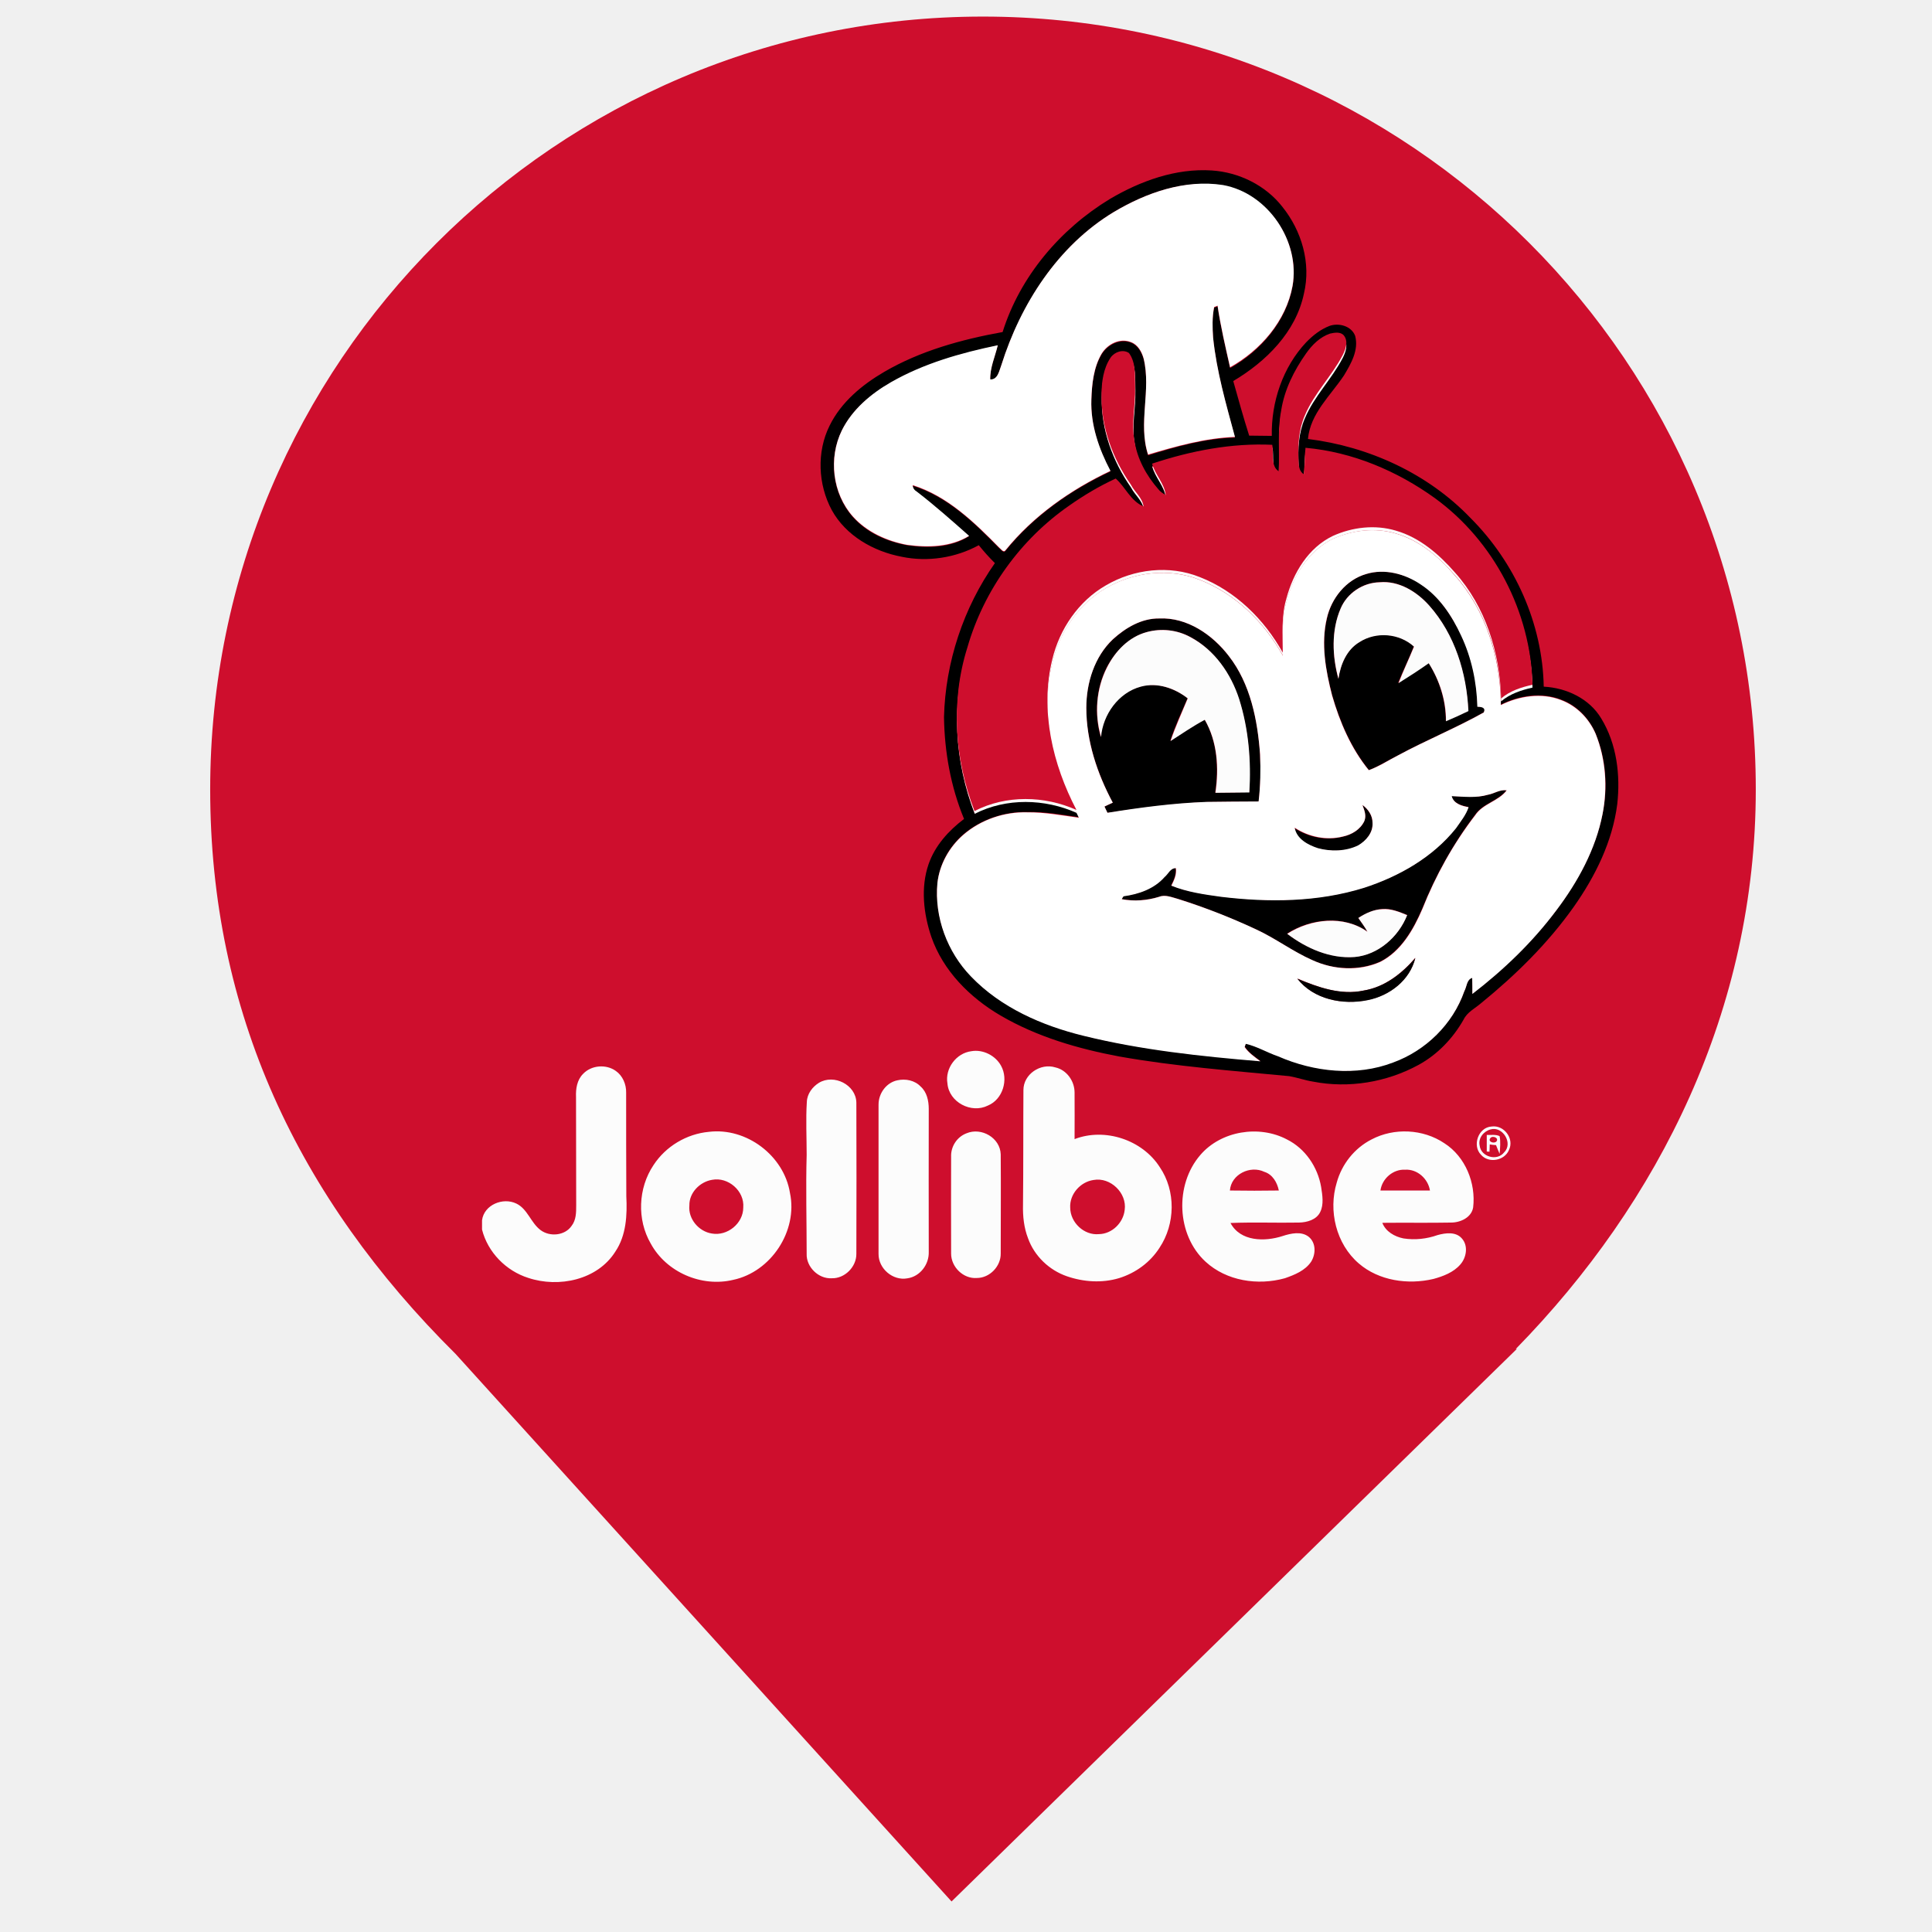
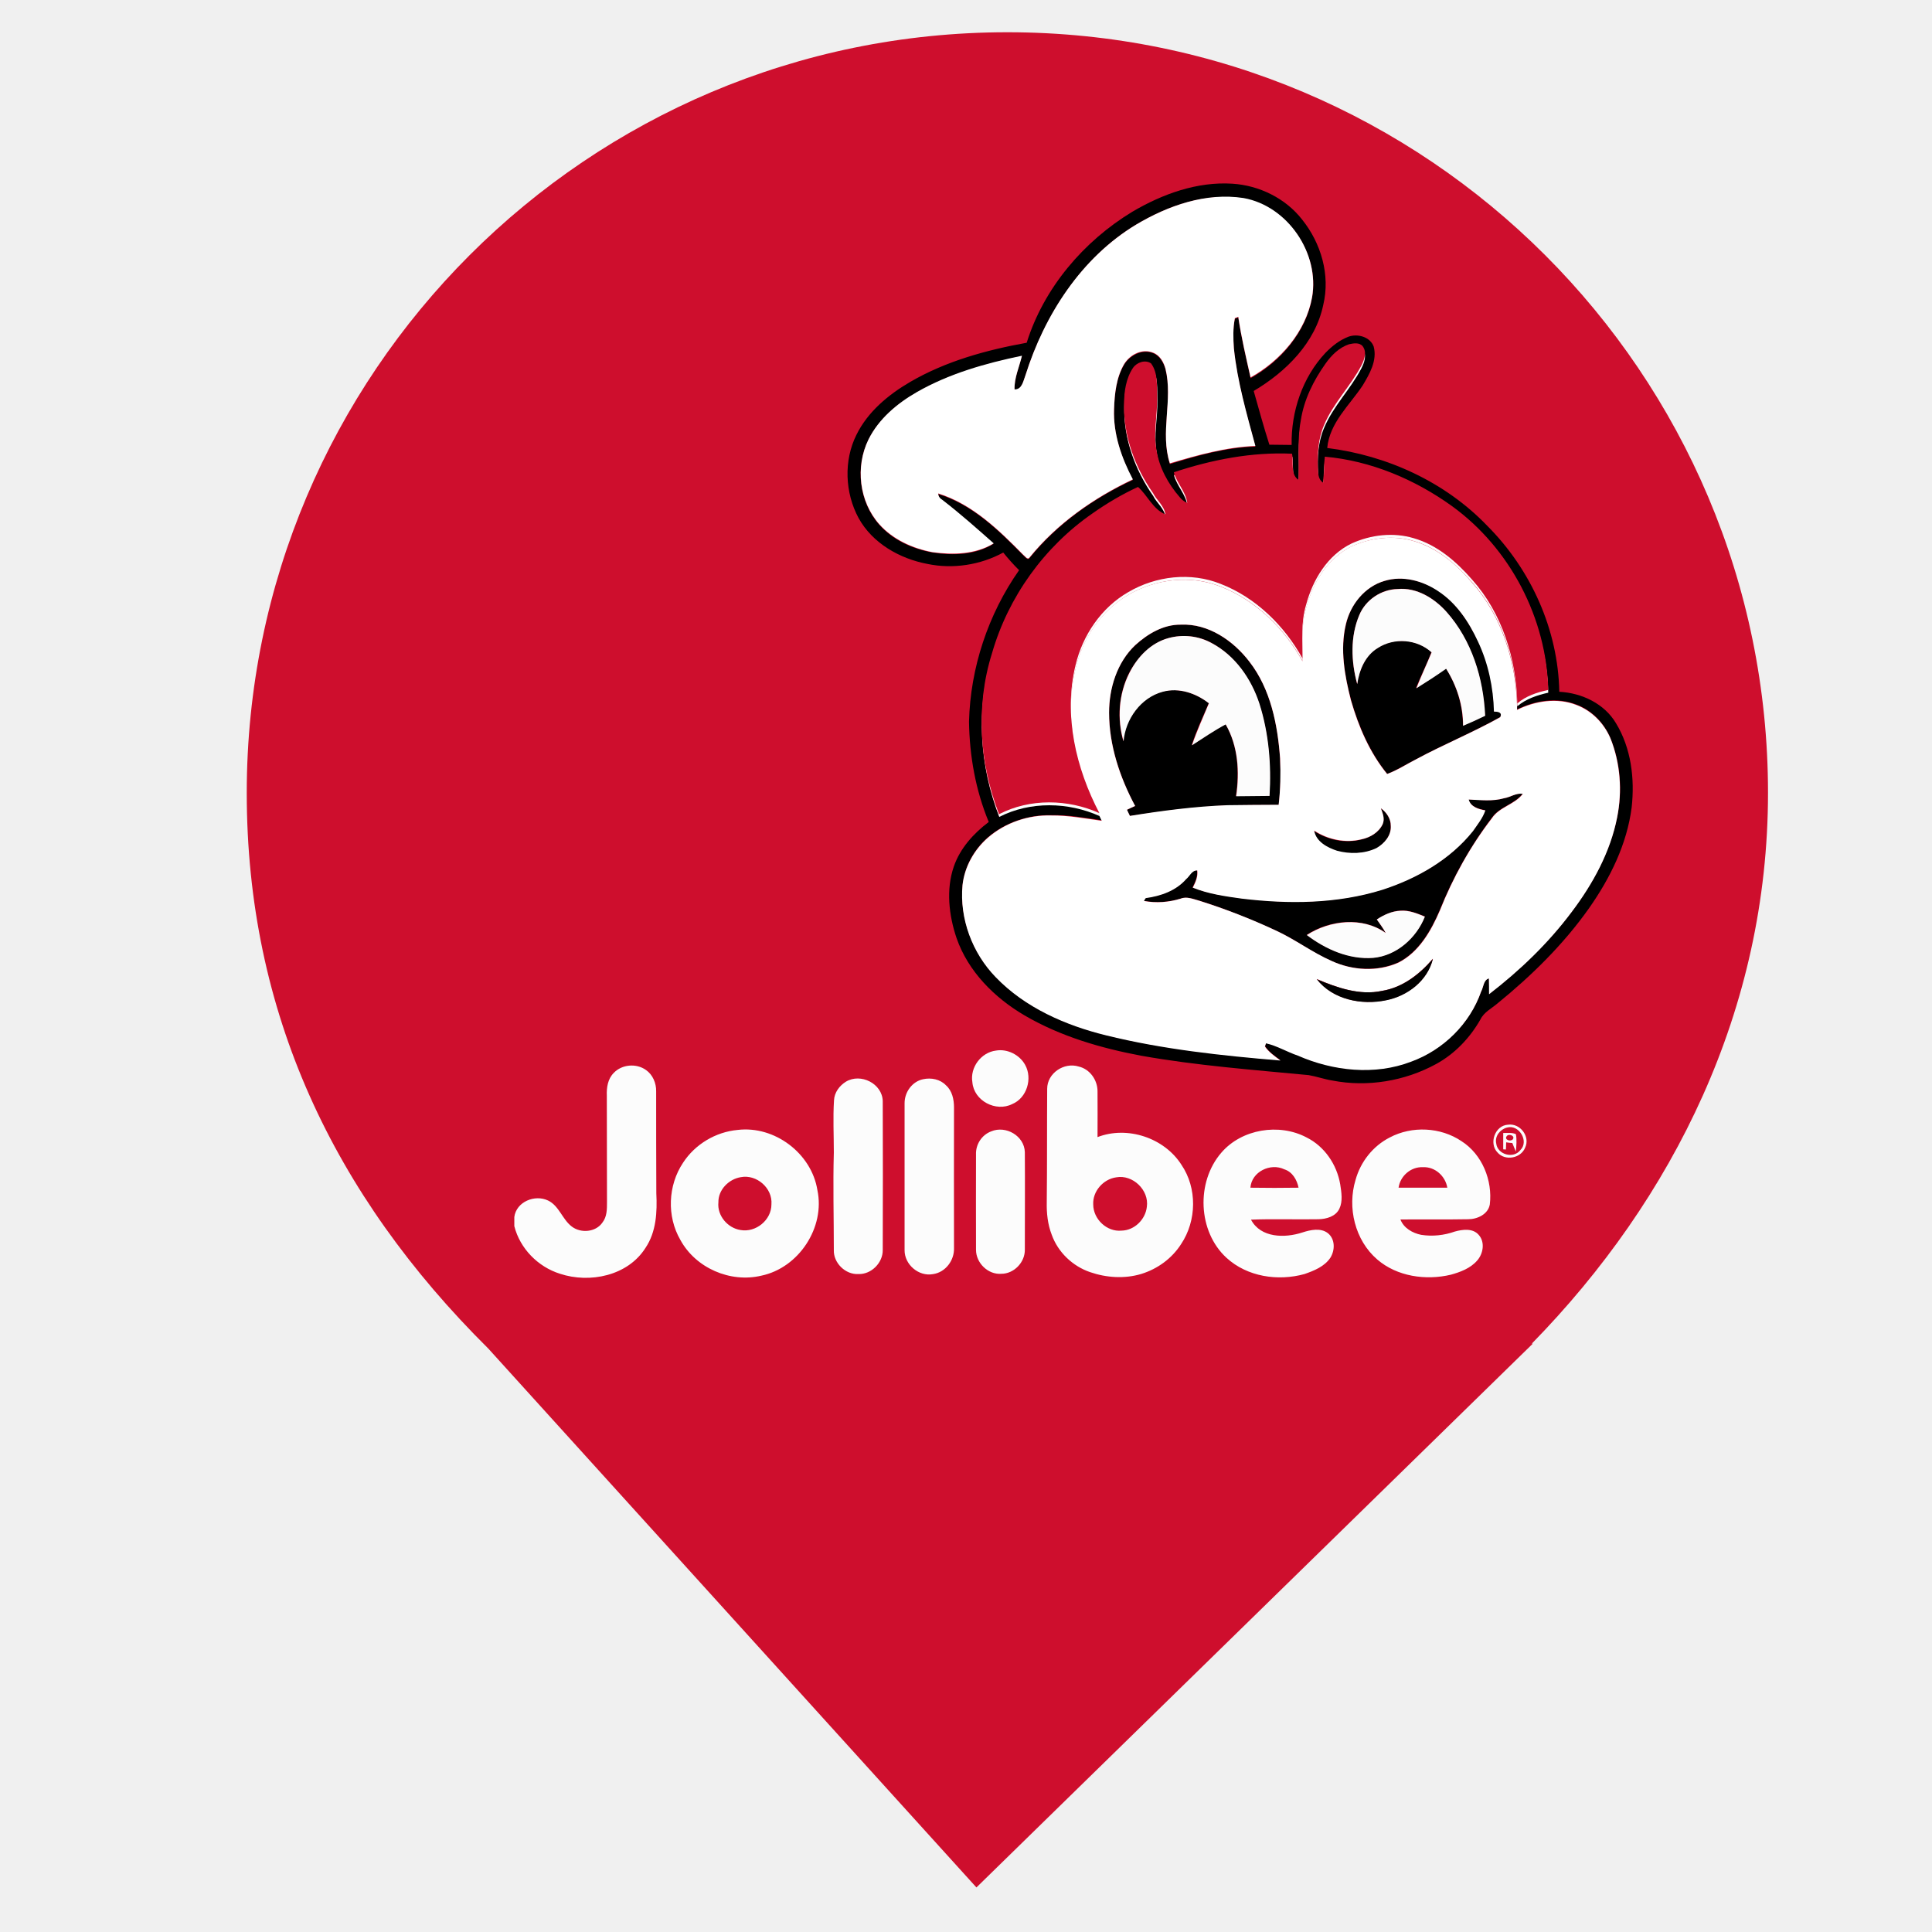
- <svg xmlns="http://www.w3.org/2000/svg" width="24mm" height="24mm" viewBox="0 0 24 24" version="1.1" id="svg715" xml:space="preserve">
+ <svg xmlns="http://www.w3.org/2000/svg" width="6.35mm" height="6.35mm" viewBox="0 0 6.35 6.35" version="1.1" id="svg715" xml:space="preserve">
  <defs id="defs712" />
  <g id="layer1">
-     <g id="g765" transform="matrix(1.064302,0,0,1.064302,-0.5606188,-0.8583016)">
+     <g id="g765" transform="matrix(0.2771619,0,0,0.2771619,-0.01494234,-0.1711619)">
      <path fill="#ce0e2d" d="M 18.219,16.551 C 19.897,14.836 21.02,12.588 21.02,10.02 21.02,5.042 16.979,1 12,1 7.022,1 2.98,5.042 2.98,10.02 c 0,2.6 1.027,4.767 2.864,6.589 v 0 L 11.633,23 18.231,16.551 Z" id="path719" />
      <ellipse id="circle" vector-effect="non-scaling-stroke" display="none" fill="#ffffff" cx="12" cy="9.769" rx="6.566" ry="6.494" />
      <g id="g743">
        <g id="g739">
          <g id="_x23_231f20ff">
            <path d="m 13.481,3.129 c 0.358,-0.211 0.77,-0.36 1.188,-0.333 0.317,0.02 0.63,0.173 0.826,0.425 0.225,0.28 0.336,0.658 0.251,1.012 -0.094,0.45 -0.442,0.794 -0.825,1.021 0.06,0.213 0.119,0.427 0.186,0.637 0.089,0 0.176,0.003 0.264,0.003 -0.008,-0.395 0.129,-0.803 0.401,-1.092 0.079,-0.081 0.166,-0.15 0.271,-0.191 0.109,-0.04 0.258,0 0.301,0.116 0.044,0.166 -0.049,0.325 -0.131,0.462 -0.158,0.237 -0.392,0.442 -0.42,0.741 0.71,0.088 1.399,0.403 1.897,0.922 0.518,0.518 0.841,1.232 0.855,1.969 0.268,0.014 0.534,0.141 0.671,0.371 0.182,0.298 0.225,0.661 0.187,1.001 -0.056,0.436 -0.255,0.839 -0.507,1.197 -0.302,0.427 -0.679,0.797 -1.082,1.125 -0.073,0.063 -0.162,0.104 -0.205,0.193 -0.124,0.218 -0.303,0.406 -0.524,0.527 -0.373,0.204 -0.817,0.277 -1.232,0.196 -0.095,-0.015 -0.186,-0.048 -0.279,-0.064 -0.66,-0.063 -1.326,-0.113 -1.981,-0.229 -0.481,-0.09 -0.961,-0.229 -1.389,-0.479 -0.358,-0.21 -0.669,-0.521 -0.807,-0.918 -0.091,-0.269 -0.126,-0.576 -0.032,-0.848 0.075,-0.217 0.234,-0.392 0.414,-0.528 C 11.623,9.988 11.551,9.582 11.545,9.176 11.561,8.537 11.772,7.901 12.139,7.379 12.071,7.312 12.01,7.243 11.951,7.17 11.68,7.318 11.354,7.368 11.052,7.305 10.723,7.243 10.399,7.059 10.235,6.76 10.074,6.462 10.057,6.08 10.21,5.774 10.345,5.499 10.59,5.297 10.847,5.147 11.269,4.901 11.748,4.769 12.229,4.682 12.433,4.031 12.904,3.479 13.481,3.129 m 0.046,0.152 c -0.653,0.395 -1.085,1.073 -1.314,1.792 -0.024,0.063 -0.04,0.171 -0.13,0.168 -0.003,-0.14 0.056,-0.269 0.088,-0.401 -0.43,0.092 -0.863,0.213 -1.248,0.434 -0.233,0.133 -0.451,0.316 -0.572,0.561 -0.158,0.319 -0.11,0.736 0.129,1.004 0.161,0.183 0.395,0.288 0.633,0.331 0.242,0.037 0.508,0.031 0.723,-0.104 C 11.637,6.892 11.441,6.714 11.229,6.553 11.2,6.535 11.182,6.51 11.18,6.476 c 0.405,0.125 0.719,0.432 1.009,0.728 0.019,0.013 0.049,0.063 0.073,0.032 0.326,-0.403 0.758,-0.708 1.226,-0.927 -0.135,-0.256 -0.233,-0.54 -0.223,-0.833 0.006,-0.183 0.026,-0.376 0.12,-0.535 0.071,-0.113 0.216,-0.186 0.344,-0.135 0.078,0.031 0.124,0.114 0.146,0.191 0.091,0.372 -0.068,0.756 0.052,1.124 0.33,-0.102 0.664,-0.197 1.014,-0.207 C 14.838,5.532 14.727,5.15 14.686,4.755 14.678,4.637 14.673,4.514 14.698,4.398 c 0.01,-0.005 0.029,-0.012 0.04,-0.015 0.036,0.242 0.093,0.48 0.146,0.72 C 15.239,4.905 15.538,4.561 15.613,4.151 15.708,3.63 15.328,3.068 14.801,2.974 14.354,2.896 13.907,3.055 13.527,3.281 m 2.524,1.453 C 15.934,4.775 15.844,4.863 15.772,4.96 15.632,5.161 15.517,5.385 15.481,5.628 15.438,5.863 15.464,6.102 15.452,6.336 15.356,6.271 15.393,6.126 15.376,6.027 14.898,6.006 14.426,6.098 13.974,6.247 14.007,6.376 14.117,6.476 14.133,6.611 14.1,6.597 14.069,6.575 14.047,6.546 13.906,6.385 13.8,6.189 13.768,5.977 13.73,5.772 13.779,5.564 13.774,5.361 13.772,5.223 13.79,5.07 13.704,4.956 13.635,4.907 13.531,4.942 13.489,5.009 c -0.083,0.126 -0.104,0.282 -0.104,0.43 -0.009,0.376 0.13,0.747 0.342,1.054 0.044,0.085 0.133,0.153 0.148,0.251 C 13.727,6.683 13.661,6.516 13.549,6.42 13.361,6.508 13.181,6.613 13.01,6.733 c -0.571,0.396 -0.999,0.993 -1.191,1.659 -0.197,0.62 -0.151,1.305 0.083,1.907 0.368,-0.188 0.817,-0.179 1.191,-0.011 0.011,0.019 0.02,0.038 0.025,0.057 -0.197,-0.03 -0.396,-0.065 -0.599,-0.061 -0.27,-0.006 -0.544,0.086 -0.75,0.263 -0.164,0.143 -0.276,0.344 -0.3,0.562 -0.038,0.397 0.116,0.806 0.392,1.091 0.349,0.362 0.825,0.572 1.309,0.691 0.679,0.167 1.374,0.238 2.068,0.298 C 15.171,13.14 15.1,13.092 15.055,13.022 l 0.012,-0.037 c 0.13,0.029 0.248,0.102 0.378,0.145 0.419,0.185 0.912,0.24 1.343,0.07 0.382,-0.135 0.696,-0.446 0.831,-0.828 0.028,-0.052 0.026,-0.137 0.092,-0.156 0.002,0.062 0.002,0.126 0.002,0.188 0.366,-0.283 0.701,-0.605 0.98,-0.976 0.25,-0.333 0.457,-0.71 0.539,-1.123 C 19.295,9.992 19.272,9.663 19.15,9.367 19.074,9.188 18.929,9.039 18.747,8.972 18.52,8.883 18.26,8.923 18.045,9.03 V 8.987 C 18.149,8.902 18.282,8.857 18.411,8.825 18.394,7.976 17.96,7.148 17.273,6.649 16.83,6.329 16.307,6.109 15.762,6.061 15.753,6.163 15.753,6.268 15.741,6.37 15.691,6.337 15.684,6.273 15.681,6.219 15.672,6.039 15.679,5.852 15.752,5.684 c 0.11,-0.256 0.314,-0.457 0.444,-0.703 0.03,-0.07 0.067,-0.159 0.015,-0.229 -0.037,-0.043 -0.11,-0.029 -0.16,-0.018 z" id="path722" />
            <path d="m 16.473,7.506 c 0.219,-0.066 0.453,-0.002 0.64,0.119 0.215,0.145 0.36,0.368 0.47,0.597 0.125,0.258 0.185,0.546 0.191,0.831 0.041,0 0.103,0.006 0.072,0.067 -0.325,0.183 -0.674,0.325 -1.001,0.502 -0.114,0.057 -0.222,0.127 -0.34,0.173 C 16.298,9.54 16.166,9.232 16.076,8.921 16,8.63 15.943,8.318 16.016,8.021 16.066,7.789 16.236,7.574 16.473,7.506 M 16.174,7.91 c -0.109,0.256 -0.098,0.554 -0.027,0.817 0.027,-0.165 0.095,-0.339 0.245,-0.427 0.192,-0.127 0.466,-0.105 0.637,0.05 -0.056,0.143 -0.126,0.283 -0.184,0.428 0.121,-0.073 0.24,-0.154 0.356,-0.235 0.126,0.203 0.201,0.438 0.201,0.678 0.09,-0.037 0.173,-0.075 0.261,-0.118 C 17.643,8.66 17.504,8.208 17.206,7.873 17.06,7.709 16.852,7.58 16.625,7.602 16.434,7.606 16.249,7.729 16.174,7.91 Z m -2.119,0.115 c 0.328,-0.016 0.623,0.191 0.815,0.44 0.252,0.325 0.335,0.745 0.364,1.149 0.009,0.181 0.007,0.367 -0.017,0.55 -0.201,0 -0.406,0 -0.607,0.004 -0.389,0.017 -0.773,0.068 -1.157,0.126 -0.01,-0.019 -0.027,-0.054 -0.035,-0.073 0.03,-0.016 0.063,-0.029 0.097,-0.045 -0.18,-0.341 -0.309,-0.721 -0.309,-1.107 0,-0.293 0.093,-0.596 0.311,-0.8 0.148,-0.136 0.334,-0.246 0.538,-0.244 m -0.143,0.159 c -0.21,0.057 -0.37,0.226 -0.469,0.414 -0.124,0.248 -0.145,0.543 -0.069,0.809 0.022,-0.263 0.206,-0.521 0.466,-0.588 0.19,-0.054 0.396,0.021 0.548,0.136 -0.07,0.164 -0.147,0.325 -0.202,0.498 0.135,-0.083 0.263,-0.175 0.401,-0.248 0.148,0.258 0.166,0.565 0.123,0.852 0.13,0 0.266,-0.002 0.396,-0.006 C 15.127,9.687 15.098,9.312 14.986,8.962 14.889,8.666 14.699,8.392 14.42,8.241 14.265,8.157 14.081,8.138 13.912,8.184 Z m 3.98,1.899 c 0.073,-0.01 0.139,-0.064 0.219,-0.054 -0.098,0.128 -0.277,0.153 -0.369,0.29 -0.253,0.333 -0.46,0.705 -0.616,1.094 -0.104,0.241 -0.247,0.494 -0.492,0.618 -0.249,0.11 -0.547,0.094 -0.793,-0.019 -0.23,-0.101 -0.432,-0.258 -0.662,-0.362 -0.296,-0.135 -0.596,-0.256 -0.906,-0.353 -0.068,-0.019 -0.146,-0.051 -0.22,-0.023 -0.14,0.043 -0.29,0.053 -0.437,0.026 0.006,-0.008 0.018,-0.026 0.022,-0.036 0.177,-0.023 0.357,-0.085 0.478,-0.222 0.041,-0.037 0.067,-0.105 0.132,-0.105 0.012,0.073 -0.021,0.141 -0.053,0.204 0.186,0.075 0.388,0.1 0.582,0.129 0.555,0.066 1.128,0.064 1.667,-0.104 0.411,-0.132 0.805,-0.355 1.075,-0.696 0.055,-0.076 0.114,-0.153 0.147,-0.245 -0.078,-0.014 -0.174,-0.04 -0.2,-0.129 0.145,0.006 0.289,0.027 0.426,-0.013 m -1.511,1.438 c 0.035,0.053 0.075,0.105 0.105,0.158 -0.275,-0.194 -0.665,-0.153 -0.936,0.024 0.223,0.17 0.502,0.293 0.787,0.271 0.277,-0.024 0.515,-0.237 0.613,-0.489 -0.092,-0.037 -0.189,-0.078 -0.29,-0.069 -0.101,0.006 -0.192,0.051 -0.279,0.105 z" id="path724" />
            <path d="m 16.429,10.202 c 0.067,0.049 0.119,0.127 0.117,0.213 0.006,0.112 -0.075,0.208 -0.169,0.264 -0.143,0.069 -0.315,0.072 -0.47,0.032 -0.111,-0.039 -0.25,-0.106 -0.271,-0.239 0.164,0.107 0.368,0.15 0.562,0.101 0.103,-0.023 0.204,-0.08 0.251,-0.179 0.029,-0.069 0.002,-0.133 -0.02,-0.192 z" id="path726" />
          </g>
          <g id="_x23_ffffffff">
            <path fill="#ffffff" d="m 13.527,3.281 c 0.38,-0.226 0.828,-0.384 1.274,-0.315 0.526,0.095 0.903,0.657 0.812,1.177 -0.075,0.409 -0.374,0.752 -0.729,0.95 -0.054,-0.238 -0.11,-0.477 -0.146,-0.719 -0.011,0.005 -0.03,0.014 -0.04,0.016 -0.024,0.119 -0.02,0.239 -0.012,0.357 0.041,0.396 0.152,0.777 0.255,1.159 C 14.593,5.919 14.257,6.014 13.927,6.112 13.807,5.744 13.966,5.361 13.875,4.99 13.853,4.912 13.81,4.831 13.729,4.8 13.601,4.748 13.457,4.818 13.385,4.934 13.291,5.094 13.271,5.287 13.265,5.469 13.254,5.762 13.353,6.046 13.488,6.302 13.022,6.523 12.589,6.826 12.262,7.229 12.239,7.262 12.208,7.21 12.189,7.197 11.899,6.902 11.585,6.596 11.18,6.469 c 0,0.035 0.021,0.06 0.051,0.078 0.209,0.161 0.408,0.338 0.607,0.514 -0.215,0.131 -0.478,0.138 -0.723,0.105 -0.236,-0.044 -0.47,-0.149 -0.633,-0.331 -0.24,-0.27 -0.287,-0.683 -0.129,-1.006 0.121,-0.244 0.339,-0.427 0.572,-0.561 0.384,-0.22 0.814,-0.342 1.248,-0.432 -0.032,0.134 -0.092,0.263 -0.088,0.399 0.09,0.003 0.104,-0.104 0.13,-0.169 0.224,-0.712 0.659,-1.391 1.312,-1.785 z m 2.556,3.815 c 0.228,-0.102 0.493,-0.135 0.736,-0.062 0.277,0.08 0.506,0.275 0.688,0.489 0.356,0.397 0.525,0.941 0.537,1.47 v 0.043 c 0.215,-0.107 0.476,-0.147 0.702,-0.059 0.183,0.068 0.327,0.215 0.405,0.395 0.118,0.295 0.142,0.626 0.08,0.938 -0.08,0.41 -0.287,0.789 -0.539,1.122 -0.278,0.372 -0.613,0.693 -0.98,0.976 0,-0.062 0,-0.125 -0.002,-0.187 -0.065,0.018 -0.063,0.104 -0.092,0.155 -0.134,0.384 -0.449,0.693 -0.831,0.832 -0.43,0.165 -0.924,0.111 -1.342,-0.072 -0.129,-0.044 -0.248,-0.117 -0.378,-0.146 l -0.013,0.038 c 0.048,0.069 0.119,0.117 0.184,0.166 -0.697,-0.058 -1.393,-0.132 -2.069,-0.299 -0.48,-0.118 -0.959,-0.327 -1.308,-0.69 -0.277,-0.285 -0.43,-0.693 -0.393,-1.091 0.024,-0.216 0.137,-0.419 0.302,-0.563 0.204,-0.177 0.478,-0.271 0.749,-0.263 0.202,-0.002 0.401,0.036 0.6,0.063 C 13.11,10.332 13.1,10.313 13.092,10.295 12.814,9.763 12.664,9.131 12.81,8.538 c 0.084,-0.355 0.305,-0.682 0.625,-0.867 0.327,-0.19 0.74,-0.238 1.096,-0.096 0.417,0.164 0.752,0.494 0.969,0.884 0.002,-0.213 -0.019,-0.428 0.043,-0.634 0.078,-0.297 0.255,-0.589 0.54,-0.729 m 0.39,0.41 c -0.236,0.068 -0.406,0.283 -0.46,0.517 -0.07,0.298 -0.013,0.61 0.061,0.899 0.09,0.313 0.221,0.619 0.429,0.874 0.12,-0.043 0.228,-0.115 0.34,-0.172 C 17.17,9.447 17.519,9.305 17.844,9.123 17.874,9.063 17.813,9.056 17.77,9.056 17.763,8.77 17.702,8.483 17.581,8.226 17.474,7.994 17.326,7.77 17.11,7.629 16.926,7.504 16.688,7.44 16.473,7.506 m -2.418,0.519 c -0.204,-0.002 -0.39,0.108 -0.538,0.242 -0.216,0.204 -0.311,0.511 -0.311,0.801 0,0.387 0.126,0.766 0.309,1.107 -0.033,0.016 -0.066,0.029 -0.097,0.045 0.008,0.018 0.025,0.053 0.035,0.073 0.384,-0.062 0.771,-0.113 1.157,-0.127 0.201,-0.002 0.406,-0.005 0.607,-0.005 C 15.238,9.977 15.242,9.793 15.234,9.61 15.205,9.211 15.122,8.788 14.87,8.464 14.681,8.216 14.383,8.009 14.055,8.025 m 3.837,2.058 c -0.137,0.04 -0.28,0.022 -0.421,0.016 0.023,0.089 0.119,0.115 0.197,0.129 -0.03,0.091 -0.093,0.167 -0.147,0.246 -0.272,0.34 -0.666,0.563 -1.073,0.695 -0.54,0.168 -1.113,0.172 -1.668,0.105 -0.197,-0.027 -0.396,-0.055 -0.581,-0.13 0.031,-0.062 0.063,-0.129 0.053,-0.204 -0.065,-0.003 -0.088,0.068 -0.133,0.104 -0.12,0.137 -0.301,0.2 -0.478,0.224 -0.006,0.006 -0.018,0.026 -0.021,0.034 0.146,0.027 0.293,0.016 0.436,-0.028 0.071,-0.029 0.148,0.006 0.22,0.025 0.311,0.098 0.612,0.215 0.905,0.352 0.23,0.105 0.434,0.261 0.664,0.362 0.247,0.114 0.542,0.132 0.793,0.02 0.243,-0.123 0.387,-0.376 0.491,-0.618 0.155,-0.39 0.36,-0.76 0.617,-1.094 0.09,-0.136 0.271,-0.161 0.367,-0.29 -0.083,-0.011 -0.146,0.039 -0.221,0.052 m -1.463,0.119 c 0.022,0.062 0.049,0.123 0.022,0.188 -0.047,0.099 -0.147,0.158 -0.25,0.18 -0.19,0.048 -0.397,0.006 -0.563,-0.103 0.023,0.132 0.157,0.202 0.271,0.239 0.151,0.041 0.324,0.038 0.469,-0.032 0.094,-0.054 0.176,-0.15 0.169,-0.263 10e-4,-0.086 -0.051,-0.161 -0.118,-0.209 m 0.014,2.166 c -0.266,0.059 -0.533,-0.038 -0.774,-0.141 0.188,0.244 0.532,0.312 0.822,0.25 0.256,-0.051 0.491,-0.23 0.555,-0.491 -0.157,0.183 -0.358,0.342 -0.603,0.382 z" id="path729" />
            <path fill="#fcfcfc" d="m 16.174,7.91 c 0.075,-0.18 0.26,-0.303 0.455,-0.307 0.226,-0.021 0.436,0.111 0.579,0.271 0.3,0.337 0.438,0.789 0.458,1.232 C 17.58,9.148 17.494,9.187 17.404,9.225 17.406,8.985 17.33,8.748 17.203,8.548 17.088,8.629 16.969,8.706 16.85,8.78 16.905,8.638 16.972,8.498 17.031,8.354 16.859,8.197 16.587,8.176 16.393,8.302 16.243,8.392 16.173,8.563 16.149,8.73 16.076,8.464 16.064,8.166 16.174,7.91 Z m -2.262,0.274 c 0.169,-0.046 0.353,-0.027 0.511,0.06 0.279,0.148 0.471,0.424 0.567,0.721 0.11,0.348 0.142,0.723 0.119,1.091 -0.131,0.002 -0.264,0.002 -0.396,0.004 C 14.756,9.773 14.737,9.464 14.589,9.208 14.448,9.283 14.32,9.372 14.189,9.456 14.246,9.288 14.321,9.125 14.39,8.958 14.239,8.839 14.036,8.768 13.842,8.821 13.582,8.891 13.4,9.146 13.378,9.409 13.299,9.143 13.321,8.847 13.446,8.6 13.542,8.407 13.702,8.24 13.912,8.184 Z" id="path731" />
          </g>
          <path fill="#fcfcfc" d="m 16.051,4.734 c 0.05,-0.011 0.123,-0.024 0.162,0.024 0.053,0.067 0.021,0.158 -0.015,0.228 -0.129,0.248 -0.334,0.447 -0.442,0.706 -0.072,0.167 -0.082,0.353 -0.072,0.534 0.002,0.053 0.007,0.118 0.061,0.149 0.012,-0.102 0.012,-0.206 0.019,-0.309 0.546,0.048 1.07,0.27 1.511,0.59 0.688,0.5 1.119,1.326 1.139,2.176 C 18.284,8.861 18.15,8.905 18.047,8.993 18.035,8.464 17.866,7.92 17.51,7.523 17.323,7.309 17.099,7.114 16.822,7.034 16.579,6.961 16.313,6.994 16.086,7.096 15.801,7.233 15.624,7.526 15.545,7.825 15.483,8.031 15.502,8.246 15.502,8.459 15.287,8.072 14.95,7.739 14.533,7.575 14.178,7.432 13.764,7.481 13.437,7.671 c -0.32,0.185 -0.541,0.512 -0.625,0.867 -0.146,0.594 0.004,1.225 0.282,1.757 -0.372,-0.167 -0.822,-0.178 -1.19,0.01 C 11.671,9.701 11.625,9.017 11.821,8.397 12.014,7.73 12.441,7.134 13.012,6.74 13.181,6.621 13.361,6.514 13.552,6.426 13.664,6.523 13.727,6.69 13.877,6.752 13.862,6.648 13.773,6.585 13.729,6.498 13.515,6.193 13.38,5.825 13.387,5.446 c 0,-0.149 0.021,-0.305 0.105,-0.43 0.046,-0.068 0.145,-0.103 0.215,-0.054 0.085,0.116 0.067,0.269 0.072,0.406 0.004,0.207 -0.046,0.412 -0.009,0.615 0.032,0.213 0.139,0.408 0.28,0.57 0.021,0.029 0.053,0.049 0.086,0.065 -0.017,-0.135 -0.124,-0.235 -0.159,-0.363 0.452,-0.151 0.927,-0.243 1.402,-0.221 0.02,0.103 -0.021,0.244 0.075,0.309 0.013,-0.236 -0.016,-0.473 0.029,-0.707 0.037,-0.245 0.151,-0.47 0.291,-0.668 0.07,-0.105 0.16,-0.193 0.277,-0.234 z m 0.33,6.787 c 0.083,-0.055 0.178,-0.099 0.28,-0.103 0.101,-0.008 0.198,0.032 0.29,0.07 -0.099,0.252 -0.336,0.464 -0.613,0.489 -0.285,0.022 -0.564,-0.101 -0.787,-0.271 0.275,-0.177 0.662,-0.22 0.936,-0.024 -0.031,-0.059 -0.071,-0.11 -0.106,-0.161 z m -4.517,1.555 c 0.135,-0.024 0.282,0.05 0.347,0.17 0.089,0.16 0.021,0.392 -0.153,0.464 -0.194,0.098 -0.455,-0.038 -0.473,-0.258 -0.03,-0.177 0.104,-0.354 0.279,-0.376 z m -4.532,0.265 c 0.097,-0.103 0.269,-0.116 0.382,-0.035 0.08,0.055 0.123,0.156 0.121,0.253 0,0.402 0,0.806 0.002,1.209 0.011,0.221 0,0.457 -0.128,0.647 C 7.5,15.747 7.048,15.84 6.693,15.722 6.433,15.64 6.22,15.423 6.153,15.158 v -0.109 c 0.024,-0.181 0.244,-0.27 0.4,-0.195 0.131,0.062 0.169,0.224 0.282,0.309 0.107,0.082 0.285,0.067 0.363,-0.048 0.054,-0.069 0.054,-0.157 0.054,-0.242 -0.002,-0.419 0,-0.839 -0.002,-1.263 -0.004,-0.094 0.011,-0.198 0.082,-0.269 z m 5.14,0.188 c 0,-0.185 0.2,-0.318 0.373,-0.264 0.133,0.03 0.224,0.16 0.224,0.293 0.002,0.18 0,0.362 0,0.544 0.355,-0.137 0.792,0.009 0.995,0.328 0.188,0.276 0.182,0.663 -0.004,0.941 -0.108,0.169 -0.278,0.294 -0.473,0.354 -0.197,0.059 -0.413,0.045 -0.607,-0.022 -0.207,-0.071 -0.38,-0.236 -0.454,-0.443 -0.048,-0.123 -0.062,-0.257 -0.059,-0.388 0.005,-0.447 0.002,-0.895 0.005,-1.343 m 0.819,1.05 c -0.156,0.022 -0.281,0.167 -0.273,0.321 0,0.176 0.163,0.328 0.335,0.311 0.153,-0.002 0.285,-0.132 0.301,-0.283 0.028,-0.197 -0.167,-0.385 -0.363,-0.349 z m -2.292,-1.163 c 0.097,-0.022 0.205,0 0.273,0.072 0.073,0.064 0.095,0.167 0.095,0.261 -0.002,0.557 0,1.112 0,1.669 0.005,0.145 -0.1,0.288 -0.25,0.309 -0.169,0.031 -0.338,-0.114 -0.336,-0.285 v -1.743 c 0,-0.135 0.094,-0.257 0.218,-0.283 z m -0.914,0.029 c 0.175,-0.106 0.431,0.022 0.437,0.229 0.002,0.585 0.002,1.175 0,1.767 0.002,0.151 -0.135,0.29 -0.288,0.285 -0.156,0.009 -0.298,-0.134 -0.292,-0.285 0,-0.384 -0.011,-0.771 0,-1.156 0,-0.205 -0.011,-0.413 0.002,-0.618 0.004,-0.096 0.067,-0.176 0.141,-0.222 z m 7.851,0.51 c 0.145,-0.021 0.268,0.141 0.203,0.274 -0.051,0.125 -0.237,0.159 -0.326,0.056 -0.106,-0.107 -0.032,-0.321 0.123,-0.33 m -0.012,0.034 c -0.08,0.021 -0.146,0.101 -0.127,0.188 0.014,0.132 0.205,0.187 0.287,0.078 0.106,-0.105 -0.019,-0.308 -0.16,-0.266 z m -9.123,0.028 c 0.438,-0.053 0.876,0.277 0.946,0.713 0.094,0.443 -0.22,0.922 -0.664,1.015 C 8.715,15.833 8.304,15.656 8.122,15.321 7.96,15.042 7.974,14.675 8.154,14.406 8.297,14.186 8.541,14.041 8.801,14.017 m 0.038,0.56 C 8.696,14.6 8.57,14.727 8.573,14.876 8.557,15.033 8.683,15.181 8.836,15.204 9.016,15.236 9.202,15.087 9.202,14.9 9.218,14.707 9.026,14.541 8.839,14.577 Z m 5.698,-0.29 c 0.242,-0.282 0.686,-0.353 1.011,-0.181 0.213,0.106 0.359,0.321 0.399,0.556 0.015,0.097 0.032,0.202 -0.01,0.289 -0.043,0.093 -0.156,0.123 -0.247,0.125 -0.266,0.005 -0.535,-0.006 -0.801,0.005 0.115,0.218 0.401,0.22 0.609,0.152 0.095,-0.031 0.219,-0.059 0.305,0.01 0.085,0.071 0.083,0.2 0.027,0.29 -0.07,0.104 -0.192,0.153 -0.307,0.193 -0.314,0.087 -0.679,0.033 -0.925,-0.193 -0.339,-0.311 -0.363,-0.897 -0.061,-1.246 m 0.345,0.415 c 0.19,0.003 0.382,0.003 0.571,0 -0.019,-0.094 -0.073,-0.188 -0.169,-0.218 -0.164,-0.079 -0.388,0.028 -0.402,0.218 z m -3.074,-0.668 c 0.174,-0.073 0.393,0.053 0.399,0.246 0.003,0.385 0,0.772 0,1.156 0.003,0.15 -0.128,0.287 -0.279,0.287 -0.157,0.012 -0.3,-0.128 -0.3,-0.284 -0.002,-0.378 0,-0.753 0,-1.13 -0.005,-0.118 0.066,-0.232 0.18,-0.275 z m 4.727,0.072 c 0.263,-0.139 0.602,-0.123 0.85,0.044 0.246,0.157 0.37,0.466 0.336,0.75 -0.02,0.118 -0.149,0.176 -0.257,0.176 -0.27,0.005 -0.534,0 -0.803,0.003 0.039,0.102 0.143,0.161 0.246,0.182 0.135,0.021 0.272,0.006 0.399,-0.039 0.094,-0.026 0.214,-0.041 0.283,0.039 0.078,0.086 0.054,0.225 -0.019,0.306 -0.079,0.091 -0.199,0.136 -0.312,0.167 -0.296,0.07 -0.637,0.022 -0.872,-0.181 -0.265,-0.228 -0.357,-0.616 -0.257,-0.944 0.059,-0.214 0.206,-0.401 0.406,-0.503 m 0.104,0.596 h 0.578 c -0.022,-0.137 -0.147,-0.252 -0.291,-0.243 -0.14,-0.007 -0.268,0.104 -0.287,0.243 z" id="path734" />
          <path fill="#fcfcfc" d="m 17.88,14.053 c 0.052,0.002 0.106,-0.007 0.15,0.014 0.013,0.066 0.006,0.138 0,0.207 -0.015,-0.032 -0.028,-0.069 -0.042,-0.102 -0.019,0 -0.054,-0.005 -0.073,-0.008 0,0.021 -0.003,0.065 -0.003,0.085 -0.009,0 -0.024,-0.002 -0.032,-0.002 v -0.194 m 0.042,0.037 c -0.034,0.043 0.045,0.07 0.072,0.038 0.03,-0.041 -0.047,-0.071 -0.072,-0.038 z" id="path736" />
          <path id="_x23_221e1fff" d="m 16.443,12.368 c 0.245,-0.04 0.445,-0.196 0.603,-0.379 -0.063,0.259 -0.299,0.44 -0.555,0.491 -0.29,0.06 -0.632,-0.007 -0.822,-0.25 0.241,0.1 0.509,0.195 0.774,0.138 z" />
        </g>
        <path fill="#ce0e2d" d="m 16.051,4.7 c 0.05,-0.011 0.123,-0.025 0.162,0.023 0.053,0.069 0.021,0.159 -0.015,0.229 -0.129,0.247 -0.334,0.446 -0.442,0.705 -0.072,0.167 -0.082,0.353 -0.072,0.534 0.002,0.054 0.007,0.117 0.061,0.151 0.012,-0.101 0.012,-0.207 0.019,-0.309 0.546,0.048 1.07,0.27 1.511,0.588 0.688,0.5 1.119,1.328 1.139,2.178 C 18.284,8.827 18.15,8.87 18.047,8.959 18.035,8.43 17.866,7.887 17.51,7.49 17.321,7.274 17.097,7.08 16.819,7 16.576,6.927 16.31,6.959 16.083,7.062 15.798,7.199 15.621,7.492 15.542,7.791 15.48,7.997 15.499,8.213 15.499,8.424 15.284,8.037 14.947,7.704 14.53,7.542 14.175,7.399 13.761,7.447 13.434,7.639 c -0.32,0.184 -0.541,0.511 -0.625,0.864 -0.146,0.595 0.004,1.226 0.282,1.757 -0.372,-0.167 -0.822,-0.177 -1.19,0.013 -0.234,-0.605 -0.279,-1.289 -0.083,-1.91 0.192,-0.667 0.62,-1.262 1.191,-1.657 0.169,-0.119 0.349,-0.226 0.54,-0.314 0.112,0.097 0.175,0.264 0.325,0.325 C 13.859,6.614 13.77,6.55 13.726,6.463 13.512,6.157 13.377,5.79 13.384,5.411 c 0,-0.148 0.021,-0.304 0.105,-0.43 0.046,-0.067 0.145,-0.102 0.215,-0.054 0.085,0.116 0.067,0.27 0.072,0.405 0.004,0.208 -0.046,0.412 -0.009,0.615 0.032,0.213 0.139,0.409 0.28,0.57 0.021,0.028 0.053,0.049 0.086,0.066 -0.017,-0.136 -0.124,-0.234 -0.159,-0.365 0.452,-0.15 0.927,-0.242 1.402,-0.22 0.02,0.103 -0.021,0.245 0.075,0.309 C 15.464,6.07 15.435,5.834 15.48,5.601 15.517,5.356 15.631,5.13 15.771,4.932 15.844,4.828 15.934,4.74 16.051,4.7 Z" id="path741" />
      </g>
    </g>
  </g>
</svg>
